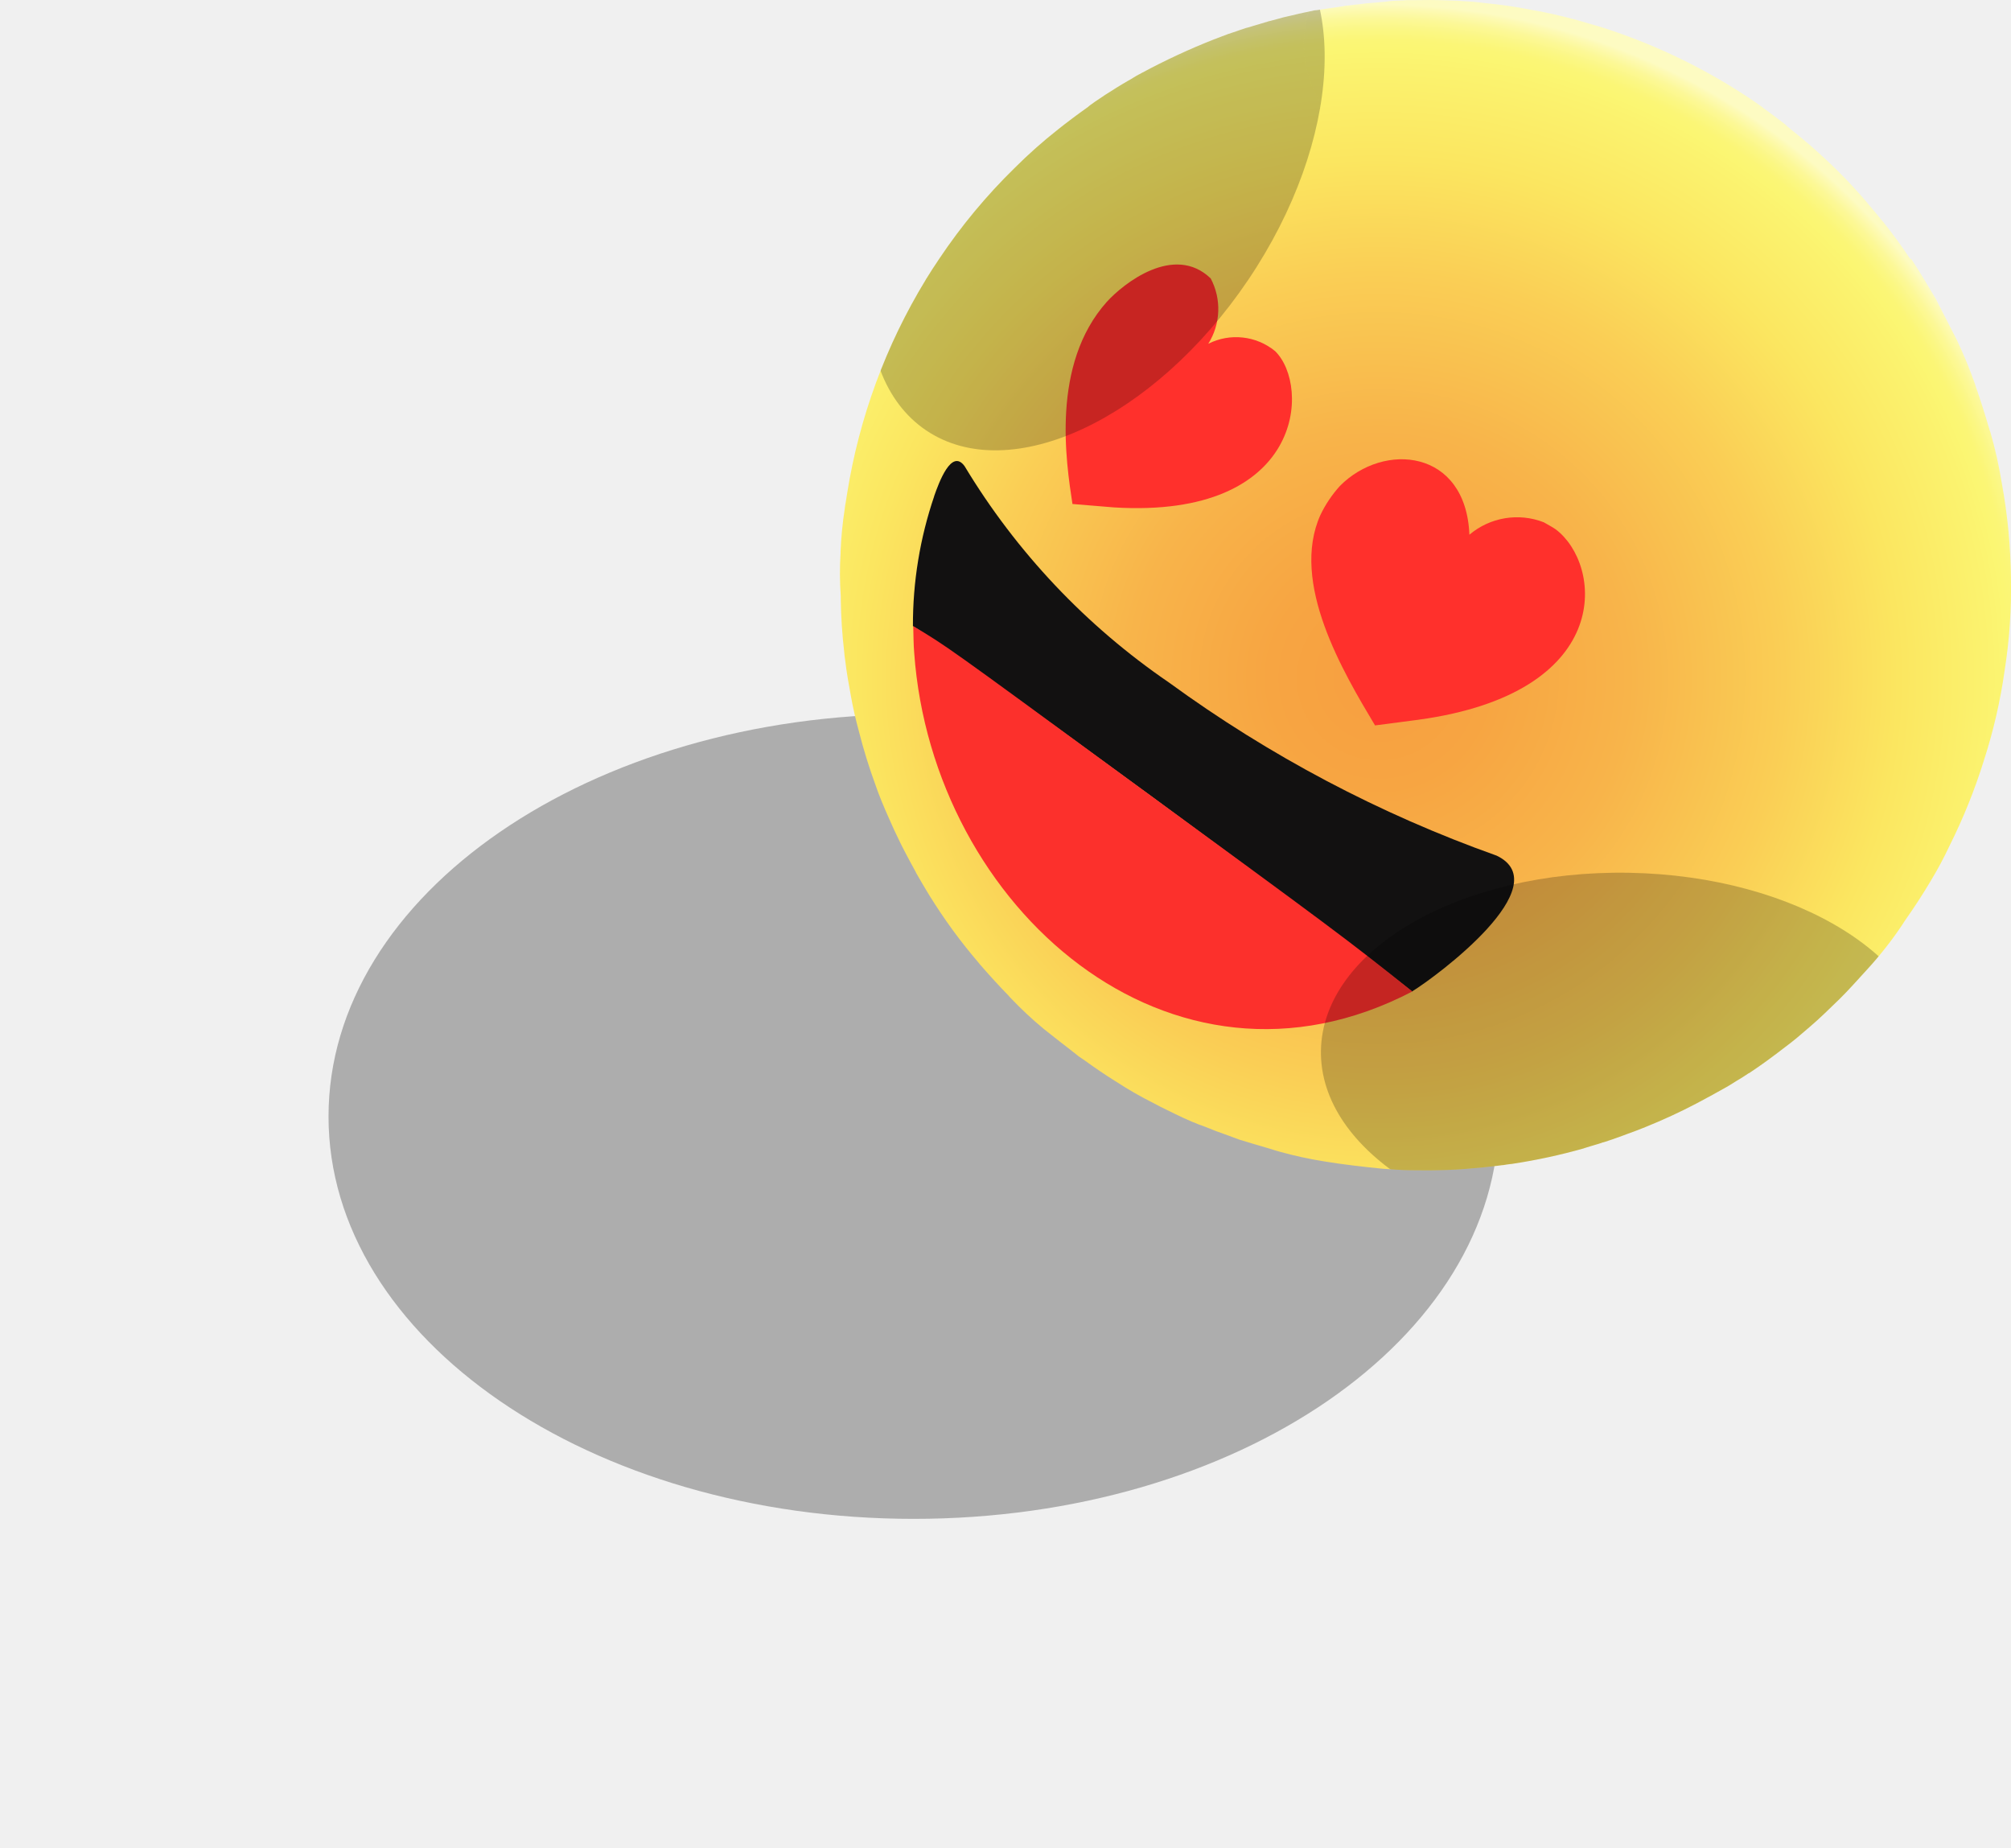
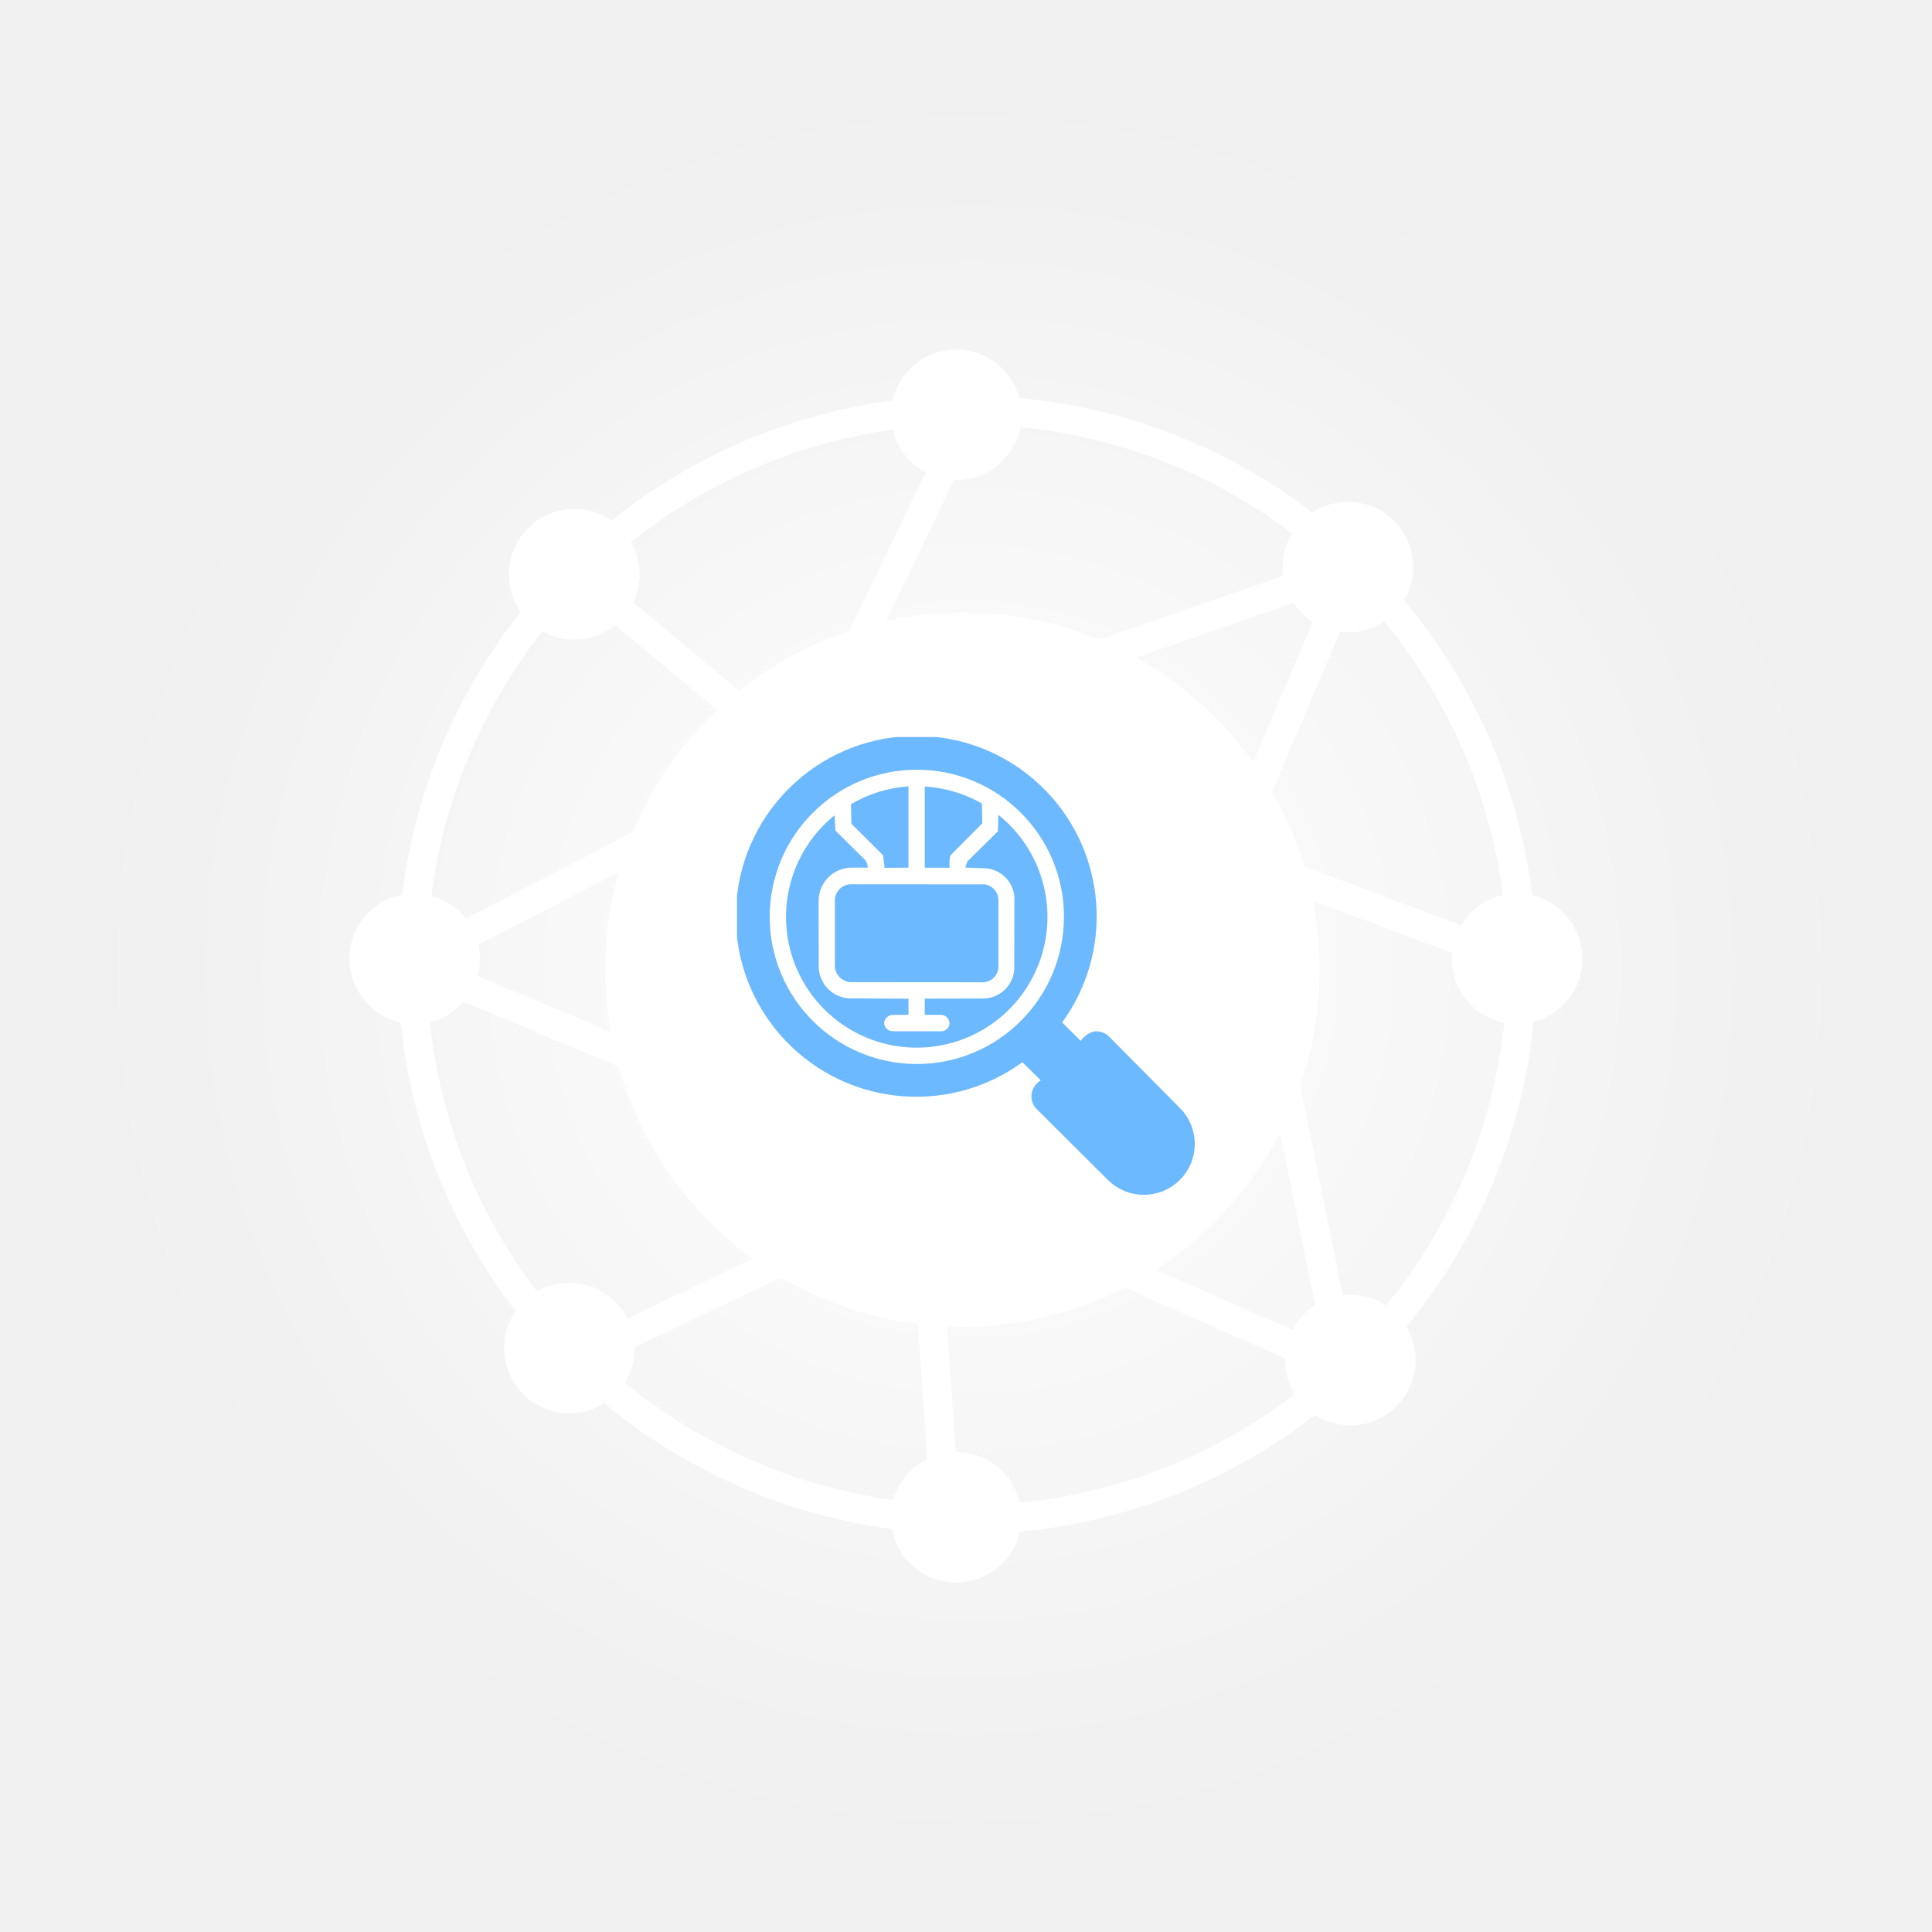
- <svg xmlns="http://www.w3.org/2000/svg" xmlns:xlink="http://www.w3.org/1999/xlink" width="82.478" height="75.758" viewBox="0 0 82.478 75.758">
+ <svg xmlns="http://www.w3.org/2000/svg" width="151.457" height="151.466" viewBox="0 0 151.457 151.466">
  <defs>
-     <radialGradient id="radial-gradient" cx="0.471" cy="0.58" r="0.575" gradientTransform="matrix(-0.999, -0.004, -0.004, 1, 0.933, 0.001)" gradientUnits="objectBoundingBox">
-       <stop offset="0" stop-color="#f79f40" />
-       <stop offset="0.163" stop-color="#f7a542" />
-       <stop offset="0.371" stop-color="#f8b44a" />
-       <stop offset="0.601" stop-color="#face55" />
-       <stop offset="0.771" stop-color="#fbe660" />
-       <stop offset="0.91" stop-color="#fbf36f" />
-       <stop offset="0.932" stop-color="#fbf672" />
-       <stop offset="0.947" stop-color="#fbf676" />
-       <stop offset="0.962" stop-color="#fbf783" />
-       <stop offset="0.978" stop-color="#fcf897" />
-       <stop offset="0.994" stop-color="#fdfab4" />
-       <stop offset="1" stop-color="#fdfbc2" />
+     <radialGradient id="radial-gradient" cx="0.5" cy="0.5" r="0.5" gradientUnits="objectBoundingBox">
+       <stop offset="0" stop-color="#fff" />
+       <stop offset="0.866" stop-color="#fff" stop-opacity="0.078" />
+       <stop offset="1" stop-color="#fff" stop-opacity="0" />
    </radialGradient>
    <clipPath id="clip-path">
-       <path id="Trazado_116496" data-name="Trazado 116496" d="M52.65,29.84v-.06c0-.11-.03-.77-.15-1.75-.01-.09-.02-.17-.03-.26-.02-.12-.04-.25-.06-.38a23.894,23.894,0,0,0-3.15-8.77c0-.01-.01-.01-.01-.02-.17-.29-.35-.57-.54-.85h0a23.353,23.353,0,0,0-3.06-3.74,20.449,20.449,0,0,0-1.77-1.6c-.39-.32-.78-.62-1.19-.91a.265.265,0,0,1-.06-.05l-.05-.04-.21-.15c-.26-.18-.55-.37-.86-.57h0c-.01-.01-.02-.01-.03-.02-.15-.09-.3-.19-.47-.28-.07-.04-.15-.09-.22-.13s-.12-.07-.19-.11a1.092,1.092,0,0,0-.15-.08,25.413,25.413,0,0,0-2.93-1.4c-.26-.11-.47-.18-.58-.23l-.18-.07-.18-.07c-.01,0-.02-.01-.03-.01l-.04-.01-.3-.1-.04-.01c-.01,0-.03-.01-.04-.01l-.2-.07a2.759,2.759,0,0,0-.27-.08l-.23-.07c-.04-.01-.09-.03-.13-.04-.01,0-.03-.01-.04-.01s-.03-.01-.05-.01a.636.636,0,0,1-.07-.02l-.26-.07-.22-.06c-.07-.02-.14-.03-.21-.05h-.01l-.13-.03-.25-.06-.18-.04a2.049,2.049,0,0,0-.24-.05c-.01,0-.03-.01-.04-.01-.06-.01-.12-.03-.18-.04l-.11-.02-.13-.03h-.02l-.04-.01c-.02,0-.05-.01-.07-.01a1.766,1.766,0,0,1-.2-.04.6.6,0,0,0-.12-.02h0a2.068,2.068,0,0,1-.22-.04l-.19-.03c-.03-.01-.07-.01-.11-.02a.985.985,0,0,0-.17-.02,1,1,0,0,0-.16-.02l-.27-.03-.25-.03c-.03,0-.05-.01-.08-.01h-.02a1.641,1.641,0,0,0-.23-.02l-.34-.03c-.08-.01-.16-.01-.23-.02-.09-.01-.17-.01-.26-.02s-.18-.01-.27-.02A.97.97,0,0,1,29.76,7h-.37c-.48-.01-.96-.01-1.45,0-.11,0-.21,0-.31.01s-.22.01-.32.02c-.07,0-.13.01-.19.01-.16.01-.31.02-.46.04-.05,0-.11.01-.16.01-.22.02-.43.04-.64.07-.1.01-.2.02-.3.04h-.01c-.02,0-.04.01-.06.01q-.24.03-.45.06c-.11.02-.23.04-.34.05-.26.04-.47.08-.61.11-.7.14-1.38.3-2.06.5-.41.11-.77.22-1.21.38a24.021,24.021,0,0,0-5.31,2.61h0c-.17.11-.33.22-.49.33a.265.265,0,0,0-.06.05c-.28.2-.56.4-.84.61a.423.423,0,0,1-.07.05l-.02.02-.02.02c-.01.01-.02.02-.03.02s-.02.01-.03.02c-.08.06-.15.12-.23.18-.15.12-.3.24-.44.36-.08.07-.16.13-.24.2-.16.14-.32.27-.46.4l-.02.02-.02.02c-.03.03-.07.06-.1.09-.75.69-1.21,1.19-1.24,1.22-.23.25-.46.51-.69.77-.16.19-.33.38-.5.59-.01.01-.02.03-.04.04l-.03.03c-.34.42-.69.89-1.08,1.46l-.01.01-.01.01c-.01.01-.01.02-.02.02-.18.26-.36.55-.54.86-.16.26-.32.52-.46.75l-.46.88c-.15.29-.29.56-.42.82a16.758,16.758,0,0,0-.76,1.82h0v.01c-.22.6-.42,1.23-.6,1.84l-.01.02a.037.037,0,0,1-.01.03,17.968,17.968,0,0,0-.5,2.13,23.506,23.506,0,0,0-.17,7.66,22.794,22.794,0,0,0,.82,3.68,23.944,23.944,0,0,0,1.38,3.51,15.311,15.311,0,0,0,.75,1.42c.32.56.68,1.11,1.06,1.66.04.07.09.13.13.2a16,16,0,0,0,1.39,1.8c.34.37.78.88,1.14,1.24s.83.82,1.22,1.15h0c.42.37.6.53.99.83q.72.585,1.47,1.08h.01c.16.11.32.22.49.32.19.12.38.24.55.34.09.05.22.13.36.21a.573.573,0,0,1,.07.04c.15.09.33.18.52.29.04.02.09.05.13.07a22.789,22.789,0,0,0,2.12,1c.18.07.42.17.7.28l.24.09.42.15.3.1.11.03c.01,0,.01,0,.02.01l.16.05a2.759,2.759,0,0,0,.27.08l.26.08c.01,0,.02,0,.02.01a22.1,22.1,0,0,0,2.96.66l.09.01c.08.01.17.03.27.04h.03l.23.03.53.06c.24.03.56.05.79.07s.49.03.74.04h.02c.13.01.25.01.37.01.33.01.77,0,1.1.01s.79-.03,1.13-.05c.72-.06,1.68-.17,2.39-.28a18.747,18.747,0,0,0,1.84-.38c.14-.04.28-.08.43-.12.43-.12.87-.25,1.24-.36l.43-.16c.35-.12.69-.25,1.03-.38l.17-.06c.4-.15.89-.38,1.32-.59.19-.09.37-.18.55-.28a15.71,15.71,0,0,0,1.56-.88c.02-.01.03-.02.05-.03.41-.26.82-.52,1.22-.81.09-.06.18-.12.26-.17l.44-.34c.12-.09.23-.18.35-.27l.66-.52a14.289,14.289,0,0,0,1.37-1.26l.03-.03.07-.07c.35-.35.74-.77,1.2-1.29a.138.138,0,0,0,.03-.04h0a20.958,20.958,0,0,0,2.02-2.71c.01-.01.01-.02.02-.03.19-.3.38-.61.57-.95v-.01h0c.08-.14.16-.29.24-.44.11-.2.22-.41.31-.59l.09-.18c.16-.32.31-.65.47-.99.21-.47.41-.94.56-1.36h0c.26-.7.5-1.44.71-2.23.13-.48.25-.96.33-1.41.1-.48.18-.98.25-1.5.02-.12.03-.23.05-.34.08-.69.14-1.41.16-2.14v-.13C52.68,31.04,52.68,30.45,52.65,29.84Z" transform="translate(-4.654 -6.992)" />
+       <rect id="Rectángulo_454829" data-name="Rectángulo 454829" width="96.667" height="96.667" fill="none" />
    </clipPath>
-     <linearGradient id="linear-gradient" x1="-0.166" y1="-323.933" x2="-1.166" y2="-323.933" gradientUnits="objectBoundingBox">
-       <stop offset="0" stop-color="#19b79c" />
-       <stop offset="0.405" stop-color="#1dbb9e" />
-       <stop offset="0.825" stop-color="#2ac8a3" />
-       <stop offset="0.997" stop-color="#31cfa6" />
-     </linearGradient>
-     <linearGradient id="linear-gradient-2" x1="-2.106" y1="-363.238" x2="-3.08" y2="-363.238" xlink:href="#linear-gradient" />
    <clipPath id="clip-path-2">
-       <path id="Trazado_116504" data-name="Trazado 116504" d="M4.652,29.65v-.06a15.757,15.757,0,0,1,.17-1.74,2.335,2.335,0,0,1,.04-.26c.02-.12.04-.25.06-.38a24.088,24.088,0,0,1,3.22-8.75c0-.01.01-.01.01-.02.18-.29.36-.57.55-.85h0a23.39,23.39,0,0,1,3.09-3.72,20.134,20.134,0,0,1,1.78-1.58q.585-.465,1.2-.9a.265.265,0,0,0,.06-.05l.05-.04.21-.15c.26-.18.55-.37.86-.56h0c.01-.01.02-.01.03-.02.15-.09.31-.19.47-.28a2.53,2.53,0,0,0,.22-.13c.06-.04.12-.07.19-.11.05-.03.1-.05.15-.08a27.308,27.308,0,0,1,2.95-1.37c.26-.1.47-.18.58-.22l.18-.06.18-.06c.01,0,.02-.01.03-.01l.05-.02.3-.1.04-.01c.01,0,.03-.01.04-.01l.2-.06c.08-.02.19-.06.27-.08l.23-.07a.647.647,0,0,0,.13-.04c.01,0,.03-.01.04-.01s.03-.01.05-.01a.637.637,0,0,0,.07-.02l.26-.07.22-.06c.07-.02.14-.03.21-.05h.01l.13-.03c.08-.02.18-.04.25-.06l.18-.04c.08-.02.16-.03.24-.05.01,0,.03-.01.04-.01a1.163,1.163,0,0,0,.18-.04l.11-.01.13-.02h.02l.04-.01c.02,0,.05-.01.07-.01l.2-.03c.04-.01.09-.01.13-.02h0l.22-.03.19-.03a.516.516,0,0,0,.11-.02.985.985,0,0,1,.17-.02c.06-.01.11-.01.16-.02l.27-.03.25-.03c.03,0,.05-.01.08-.01h.02c.07-.01.15-.01.23-.02l.34-.03c.08-.01.16-.01.23-.02a1.569,1.569,0,0,1,.24-.03,2.437,2.437,0,0,1,.27-.01.86.86,0,0,1,.16-.01l.15-.01h.24c.49-.01.97-.01,1.45.01.11,0,.21.01.31.01s.22.01.32.02c.07,0,.13.01.19.01.16.01.31.02.46.04.05.01.11.01.16.02.22.02.43.05.64.07.1.01.2.03.3.04h.01c.02,0,.04.01.06.01.16.02.31.05.45.07l.34.06c.26.05.47.09.6.11.69.14,1.38.31,2.06.52.41.11.76.23,1.21.39a24.178,24.178,0,0,1,5.28,2.65h0c.16.11.33.22.49.34a.265.265,0,0,1,.06.05c.28.2.56.41.83.62a.424.424,0,0,0,.07.05l.02.02.02.02.03.03c.01.01.02.01.02.02.08.06.15.12.22.18.15.12.3.24.44.36.08.07.16.14.24.2.16.14.31.28.46.41l.02.02.02.02c.03.03.07.06.1.09.75.69,1.2,1.2,1.23,1.23.23.25.46.51.68.78.16.19.32.38.49.59.01.01.02.03.04.04l.02.03c.33.42.69.89,1.07,1.47l.04.01.01.01c.01.01.01.02.02.02.17.26.36.56.54.86.16.26.31.53.45.75l.45.88c.15.29.29.56.42.82a18.431,18.431,0,0,1,.75,1.83h0v.01c.21.6.41,1.23.59,1.85l.01.02a.037.037,0,0,0,.01.03,17.59,17.59,0,0,1,.48,2.14,22.71,22.71,0,0,1,.37,3.87,21.465,21.465,0,0,1-.26,3.8,21.96,21.96,0,0,1-.85,3.68,23.286,23.286,0,0,1-1.41,3.5,15.244,15.244,0,0,1-.76,1.42c-.33.56-.69,1.11-1.07,1.65-.04.07-.09.13-.13.2a15.2,15.2,0,0,1-1.41,1.79c-.34.37-.79.88-1.15,1.23s-.84.82-1.22,1.14h0c-.43.37-.6.52-1,.82-.49.38-.98.74-1.48,1.07H41.9c-.16.11-.32.21-.49.31-.19.12-.38.24-.55.33-.09.05-.22.12-.36.2a.574.574,0,0,0-.07.04c-.15.08-.33.18-.52.28-.04.02-.09.05-.13.07a23.108,23.108,0,0,1-2.12.98c-.18.07-.42.17-.71.27l-.24.09-.42.15-.3.1-.11.03c-.01,0-.01,0-.02.01l-.16.05c-.08.02-.19.06-.27.08l-.26.08c-.01,0-.02,0-.02.01a23.962,23.962,0,0,1-2.96.64l-.09.01c-.08.01-.17.02-.27.04H31.8l-.23.03-.53.06c-.24.02-.56.05-.79.07s-.49.03-.74.04h-.02c-.13,0-.25.01-.37.01-.33.01-.77,0-1.1,0s-.79-.04-1.13-.06c-.72-.07-1.68-.18-2.39-.3a16.281,16.281,0,0,1-1.84-.4c-.14-.04-.28-.08-.43-.13-.43-.12-.87-.26-1.24-.37l-.43-.16c-.35-.12-.69-.25-1.03-.39l-.17-.06c-.4-.15-.88-.38-1.32-.6-.19-.09-.37-.18-.55-.28a15.612,15.612,0,0,1-1.55-.89.219.219,0,0,0-.05-.03c-.41-.26-.81-.53-1.21-.82-.09-.06-.17-.12-.25-.17L14,49.97c-.12-.09-.23-.18-.35-.27l-.66-.52a15.233,15.233,0,0,1-1.36-1.27l-.03-.03-.06-.07c-.34-.35-.74-.78-1.19-1.3a.138.138,0,0,1-.03-.04h0a21.889,21.889,0,0,1-2-2.73c-.01-.01-.01-.02-.02-.03-.18-.3-.37-.61-.56-.95v-.01h0c-.08-.14-.16-.29-.24-.44-.11-.21-.22-.41-.31-.59l-.09-.18c-.16-.32-.31-.65-.46-.99-.21-.47-.41-.95-.55-1.36h0a22.441,22.441,0,0,1-.69-2.23c-.13-.48-.24-.96-.32-1.41-.09-.49-.18-.98-.24-1.5-.02-.12-.03-.23-.04-.34a21.166,21.166,0,0,1-.14-2.14v-.13A13.347,13.347,0,0,1,4.652,29.65Z" transform="translate(-4.627 -6.983)" fill="url(#radial-gradient)" />
+       <rect id="Rectángulo_454808" data-name="Rectángulo 454808" width="151.457" height="151.466" fill="none" />
+     </clipPath>
+     <clipPath id="clip-path-3">
+       <rect id="Rectángulo_461142" data-name="Rectángulo 461142" width="35.905" height="35.901" fill="#6cb9ff" />
    </clipPath>
  </defs>
-   <g id="Grupo_157926" data-name="Grupo 157926" transform="translate(13.474)">
-     <ellipse id="Elipse_4737" data-name="Elipse 4737" cx="24" cy="16.5" rx="24" ry="16.5" transform="translate(0 29.284)" fill="#0b0b0b" opacity="0.292" style="mix-blend-mode: multiply;isolation: isolate" />
-     <path id="Trazado_116493" data-name="Trazado 116493" d="M4.652,29.65v-.06a15.757,15.757,0,0,1,.17-1.74,2.335,2.335,0,0,1,.04-.26c.02-.12.04-.25.06-.38a24.088,24.088,0,0,1,3.22-8.75c0-.01.01-.01.01-.02.18-.29.36-.57.55-.85h0a23.39,23.39,0,0,1,3.09-3.72,20.134,20.134,0,0,1,1.78-1.58q.585-.465,1.2-.9a.265.265,0,0,0,.06-.05l.05-.04.21-.15c.26-.18.55-.37.86-.56h0c.01-.01.02-.01.03-.02.15-.09.31-.19.47-.28a2.53,2.53,0,0,0,.22-.13c.06-.04.12-.07.19-.11.05-.03.1-.05.15-.08a27.308,27.308,0,0,1,2.95-1.37c.26-.1.47-.18.58-.22l.18-.06.18-.06c.01,0,.02-.01.03-.01l.05-.02.3-.1.04-.01c.01,0,.03-.01.04-.01l.2-.06c.08-.02.19-.06.27-.08l.23-.07a.647.647,0,0,0,.13-.04c.01,0,.03-.01.04-.01s.03-.01.05-.01a.637.637,0,0,0,.07-.02l.26-.07.22-.06c.07-.02.14-.03.21-.05h.01l.13-.03c.08-.02.18-.04.25-.06l.18-.04c.08-.02.16-.03.24-.05.01,0,.03-.01.04-.01a1.163,1.163,0,0,0,.18-.04l.11-.01.13-.02h.02l.04-.01c.02,0,.05-.01.07-.01l.2-.03c.04-.01.09-.01.13-.02h0l.22-.03.19-.03a.516.516,0,0,0,.11-.02.985.985,0,0,1,.17-.02c.06-.01.11-.01.16-.02l.27-.03.25-.03c.03,0,.05-.01.08-.01h.02c.07-.01.15-.01.23-.02l.34-.03c.08-.01.16-.01.23-.02a1.569,1.569,0,0,1,.24-.03,2.437,2.437,0,0,1,.27-.01.86.86,0,0,1,.16-.01l.15-.01h.24c.49-.01.97-.01,1.45.01.11,0,.21.01.31.01s.22.01.32.02c.07,0,.13.01.19.01.16.01.31.02.46.04.05.01.11.01.16.02.22.02.43.05.64.07.1.01.2.03.3.04h.01c.02,0,.04.01.06.01.16.02.31.05.45.07l.34.06c.26.05.47.09.6.11.69.14,1.38.31,2.06.52.41.11.76.23,1.21.39a24.178,24.178,0,0,1,5.28,2.65h0c.16.11.33.22.49.34a.265.265,0,0,1,.06.05c.28.2.56.41.83.62a.424.424,0,0,0,.07.05l.02.02.02.02.03.03c.01.01.02.01.02.02.08.06.15.12.22.18.15.12.3.24.44.36.08.07.16.14.24.2.16.14.31.28.46.41l.02.02.02.02c.03.03.07.06.1.09.75.69,1.2,1.2,1.23,1.23.23.25.46.51.68.78.16.19.32.38.49.59.01.01.02.03.04.04l.02.03c.33.42.69.89,1.07,1.47l.04.01.01.01c.01.01.01.02.02.02.17.26.36.56.54.86.16.26.31.53.45.75l.45.88c.15.29.29.56.42.82a18.431,18.431,0,0,1,.75,1.83h0v.01c.21.6.41,1.23.59,1.85l.01.02a.037.037,0,0,0,.01.03,17.59,17.59,0,0,1,.48,2.14,22.71,22.71,0,0,1,.37,3.87,21.465,21.465,0,0,1-.26,3.8,21.96,21.96,0,0,1-.85,3.68,23.286,23.286,0,0,1-1.41,3.5,15.244,15.244,0,0,1-.76,1.42c-.33.56-.69,1.11-1.07,1.65-.04.07-.09.13-.13.2a15.2,15.2,0,0,1-1.41,1.79c-.34.37-.79.88-1.15,1.23s-.84.82-1.22,1.14h0c-.43.37-.6.52-1,.82-.49.38-.98.74-1.48,1.07H41.9c-.16.11-.32.21-.49.31-.19.12-.38.24-.55.33-.09.05-.22.12-.36.2a.574.574,0,0,0-.07.04c-.15.08-.33.18-.52.28-.04.02-.09.05-.13.07a23.108,23.108,0,0,1-2.12.98c-.18.07-.42.17-.71.27l-.24.09-.42.15-.3.1-.11.03c-.01,0-.01,0-.02.01l-.16.05c-.08.02-.19.06-.27.08l-.26.08c-.01,0-.02,0-.02.01a23.962,23.962,0,0,1-2.96.64l-.09.01c-.08.01-.17.02-.27.04H31.8l-.23.03-.53.06c-.24.02-.56.05-.79.07s-.49.03-.74.04h-.02c-.13,0-.25.01-.37.01-.33.01-.77,0-1.1,0s-.79-.04-1.13-.06c-.72-.07-1.68-.18-2.39-.3a16.281,16.281,0,0,1-1.84-.4c-.14-.04-.28-.08-.43-.13-.43-.12-.87-.26-1.24-.37l-.43-.16c-.35-.12-.69-.25-1.03-.39l-.17-.06c-.4-.15-.88-.38-1.32-.6-.19-.09-.37-.18-.55-.28a15.612,15.612,0,0,1-1.55-.89.219.219,0,0,0-.05-.03c-.41-.26-.81-.53-1.21-.82-.09-.06-.17-.12-.25-.17L14,49.97c-.12-.09-.23-.18-.35-.27l-.66-.52a15.233,15.233,0,0,1-1.36-1.27l-.03-.03-.06-.07c-.34-.35-.74-.78-1.19-1.3a.138.138,0,0,1-.03-.04h0a21.889,21.889,0,0,1-2-2.73c-.01-.01-.01-.02-.02-.03-.18-.3-.37-.61-.56-.95v-.01h0c-.08-.14-.16-.29-.24-.44-.11-.21-.22-.41-.31-.59l-.09-.18c-.16-.32-.31-.65-.46-.99-.21-.47-.41-.95-.55-1.36h0a22.441,22.441,0,0,1-.69-2.23c-.13-.48-.24-.96-.32-1.41-.09-.49-.18-.98-.24-1.5-.02-.12-.03-.23-.04-.34a21.166,21.166,0,0,1-.14-2.14v-.13A13.347,13.347,0,0,1,4.652,29.65Z" transform="translate(16.349 -6.983)" fill="url(#radial-gradient)" />
-     <g id="Grupo_86225" data-name="Grupo 86225" transform="translate(20.955 0.009)" clip-path="url(#clip-path)">
-       <path id="Trazado_116494" data-name="Trazado 116494" d="M50.67,21.64a4.37,4.37,0,0,1,.18-.46C50.8,21.33,50.74,21.48,50.67,21.64Z" transform="translate(-48.844 -6.992)" fill="url(#linear-gradient)" />
-       <path id="Trazado_116495" data-name="Trazado 116495" d="M4.7,34.92c.03-.14.05-.28.08-.41C4.75,34.65,4.73,34.79,4.7,34.92Z" transform="translate(43.196 -6.992)" fill="url(#linear-gradient-2)" />
-     </g>
-     <path id="Trazado_116497" data-name="Trazado 116497" d="M25.873,27.33A16.375,16.375,0,0,0,25,32.66c2.26,1.39,16.97,12.2,20.47,14.98,1.03-.63,6.02-4.35,3.47-5.57a52.925,52.925,0,0,1-13.44-7.1,28.664,28.664,0,0,1-8.38-8.87c-.54-.75-1.06.69-1.25,1.23" transform="translate(-1.032 -6.983)" fill="#121111" />
-     <path id="Trazado_116499" data-name="Trazado 116499" d="M29.22,33.76c.75,10.43,10.52,19.05,20.43,13.88-2.65-2.12-3.33-2.62-11.66-8.71-7.45-5.46-7.45-5.46-8.81-6.27.01.33.01.77.04,1.1" transform="translate(-5.199 -6.983)" fill="#fc302c" />
-     <g id="Grupo_86231" data-name="Grupo 86231" transform="translate(40.307 18.833)">
-       <path id="Trazado_116501" data-name="Trazado 116501" d="M22.473,28.1c-1.25,2.78.93,6.44,2.24,8.63.65-.09,1.52-.19,2.17-.29,7.67-1.22,7.14-6.32,5.24-7.75-.14-.1-.34-.2-.49-.29a3.024,3.024,0,0,0-3.05.51c-.14-3.51-3.51-3.82-5.31-2a4.969,4.969,0,0,0-.8,1.19" transform="translate(-22.099 -25.816)" fill="#ff302c" />
-     </g>
-     <g id="Grupo_86232" data-name="Grupo 86232" transform="translate(30.232 10.846)">
-       <path id="Trazado_116503" data-name="Trazado 116503" d="M35.806,19.36c-2.3,2.57-1.67,6.58-1.41,8.29.51.04,1.19.1,1.7.14,7.78.48,8.08-4.98,6.61-6.41a2.529,2.529,0,0,0-2.74-.3,2.679,2.679,0,0,0,.1-2.68c-1.5-1.44-3.58.21-4.26.96" transform="translate(-34.117 -17.829)" fill="#ff302c" />
-     </g>
-     <g id="Enmascarar_grupo_59" data-name="Enmascarar grupo 59" transform="translate(20.976 0)" clip-path="url(#clip-path-2)">
-       <g id="Grupo_86233" data-name="Grupo 86233" transform="translate(-2.683 -7.272)" opacity="0.561" style="mix-blend-mode: multiply;isolation: isolate">
-         <g id="Grupo_86230" data-name="Grupo 86230" transform="translate(0)">
-           <ellipse id="Elipse_4734" data-name="Elipse 4734" cx="12.5" cy="7.5" rx="12.5" ry="7.5" transform="translate(21.707 1.557)" fill="#fff" opacity="0.743" />
-           <ellipse id="Elipse_4735" data-name="Elipse 4735" cx="12.5" cy="7.5" rx="12.5" ry="7.5" transform="translate(26.415 8.388) rotate(124)" opacity="0.387" />
-           <ellipse id="Elipse_4736" data-name="Elipse 4736" cx="12.5" cy="7.5" rx="12.5" ry="7.5" transform="matrix(-1, -0.017, 0.017, -1, 47.282, 58.274)" opacity="0.387" />
+   <g id="Grupo_1212218" data-name="Grupo 1212218" transform="translate(13073 12011)">
+     <circle id="Elipse_13694" data-name="Elipse 13694" cx="71" cy="71" r="71" transform="translate(-13068 -12006)" fill="url(#radial-gradient)" />
+     <g id="Grupo_1184530" data-name="Grupo 1184530" transform="translate(-14255.376 -12499.983)">
+       <g id="Grupo_1177593" data-name="Grupo 1177593" transform="translate(297.438 346.529)">
+         <g id="Grupo_1177591" data-name="Grupo 1177591">
+           <g id="Grupo_1177589" data-name="Grupo 1177589" transform="translate(912.333 169.854)">
+             <g id="Grupo_1177587" data-name="Grupo 1177587" transform="translate(0 0)" clip-path="url(#clip-path)">
+               <path id="Trazado_997422" data-name="Trazado 997422" d="M92.72,42.786A44.443,44.443,0,0,0,82.681,19.659a5.111,5.111,0,0,0-7.192-6.886A44.377,44.377,0,0,0,52.514,3.8a5.112,5.112,0,0,0-9.929.2A44.438,44.438,0,0,0,20.54,13.422a5.114,5.114,0,0,0-7.1,7.146,44.4,44.4,0,0,0-9.3,22.175,5.116,5.116,0,0,0-.122,10.019,44.388,44.388,0,0,0,9.011,22.624,5.113,5.113,0,0,0,6.947,7.22,44.435,44.435,0,0,0,22.568,9.871,5.114,5.114,0,0,0,10.019.2,44.4,44.4,0,0,0,23.144-9.143,5.112,5.112,0,0,0,7.156-6.921,44.454,44.454,0,0,0,9.978-23.9,5.114,5.114,0,0,0-.12-9.927M78.281,22.177a5.085,5.085,0,0,0,2.832-.857,42.2,42.2,0,0,1,9.314,21.453,5.121,5.121,0,0,0-3.268,2.367l-13.07-4.9c.01-.143.02-.288.02-.436a5.114,5.114,0,0,0-2.166-4.179l5.717-13.488a5.54,5.54,0,0,0,.62.041m-2.763-.814-5.681,13.4A5.061,5.061,0,0,0,64.2,38.015L40.559,32.568a4.975,4.975,0,0,0-.107-1.018L74,19.866a5.13,5.13,0,0,0,1.513,1.5M47.575,10.235A5.118,5.118,0,0,0,52.6,6.085a42.135,42.135,0,0,1,21.3,8.332,5.089,5.089,0,0,0-.74,2.643,5.372,5.372,0,0,0,.048.676L39.49,29.476a5.133,5.133,0,0,0-.926-.926l8.845-18.323c.056,0,.11.008.166.008M42.6,6.286a5.119,5.119,0,0,0,2.574,3.35L36.5,27.594a5.132,5.132,0,0,0-1.056-.11,5.08,5.08,0,0,0-2.916.916L22.249,19.815a5.087,5.087,0,0,0-.173-4.709A42.168,42.168,0,0,1,42.6,6.286M10.11,46.654,31.369,35.689A5.1,5.1,0,0,0,35.4,37.717l7.286,23.29a5.2,5.2,0,0,0-1.128,1.248L10.047,49.123a5.083,5.083,0,0,0,.189-1.357,5.143,5.143,0,0,0-.125-1.112m5.021-24.56a5.114,5.114,0,0,0,5.712-.487l10.149,8.475a5.1,5.1,0,0,0-.564,3.536L9.133,44.6a5.116,5.116,0,0,0-2.709-1.776,42.149,42.149,0,0,1,8.707-20.728m2.117,51.07a5.1,5.1,0,0,0-2.541.679,42.112,42.112,0,0,1-8.4-21.1,5.122,5.122,0,0,0,2.656-1.6L40.791,64.4a5.487,5.487,0,0,0-.041.615,5.117,5.117,0,0,0,.306,1.73L21.808,75.964a5.117,5.117,0,0,0-4.559-2.8M42.643,90.2a42.21,42.21,0,0,1-21.057-9.212,5.064,5.064,0,0,0,.781-2.7l0-.059,19.93-9.552a5.118,5.118,0,0,0,1.806,1.14l1.194,17.162A5.117,5.117,0,0,0,42.643,90.2m2.12-30.178-7.131-22.8a5.125,5.125,0,0,0,2.431-2.431L63.9,40.278a5.087,5.087,0,0,0,.814,2.327L48.365,60.547a5.054,5.054,0,0,0-3.6-.528M52.557,90.4a5.116,5.116,0,0,0-4.982-3.965l-.038,0L46.4,70.1a5.108,5.108,0,0,0,3.128-1.518L73.359,79.1c0,.046-.008.087-.008.133a5.092,5.092,0,0,0,.758,2.669,42.132,42.132,0,0,1-21.552,8.5M73.933,76.865,50.723,66.624a5.087,5.087,0,0,0-.671-4.551l16.3-17.891a5.087,5.087,0,0,0,2.64.74,5.635,5.635,0,0,0,.628-.041l6.092,30.043a5.106,5.106,0,0,0-1.778,1.941m7.342-1.913a5.087,5.087,0,0,0-3.4-.8L71.78,44.092a5.138,5.138,0,0,0,1.612-1.684l13.062,4.9a4.535,4.535,0,0,0-.023.459,5.116,5.116,0,0,0,4.113,5.016,42.167,42.167,0,0,1-9.268,22.17" transform="translate(0 0.001)" fill="#fff" />
+             </g>
+           </g>
+         </g>
+       </g>
+       <circle id="Elipse_13615" data-name="Elipse 13615" cx="28" cy="28" r="28" transform="translate(1229.833 537)" fill="#fff" />
+       <g id="Grupo_1212219" data-name="Grupo 1212219" transform="translate(1240.152 546.766)">
+         <g id="Grupo_1211734" data-name="Grupo 1211734" clip-path="url(#clip-path-3)">
+           <path id="Trazado_1275212" data-name="Trazado 1275212" d="M29.134,34.779,23.4,29.069a1.44,1.44,0,0,1,.421-2.149l-1.443-1.426a14.146,14.146,0,1,1,3.118-3.119l1.452,1.446a1.932,1.932,0,0,1,1.035-.738,1.4,1.4,0,0,1,1.154.368l5.725,5.774a3.99,3.99,0,0,1-5.723,5.554m-3.5-20.68A11.536,11.536,0,1,0,14.1,25.634,11.536,11.536,0,0,0,25.634,14.1" transform="translate(0.001 0)" fill="#6cb9ff" />
+           <path id="Trazado_1275213" data-name="Trazado 1275213" d="M44.841,68.827a.656.656,0,0,0,.707-.644.685.685,0,0,0-.651-.643H43.6l0-1.273,4.592-.009a2.45,2.45,0,0,0,2.426-2.251l.012-5.661a2.437,2.437,0,0,0-2.338-2.3l-1.508-.05.156-.481,2.394-2.364.038-1.291a10.248,10.248,0,1,1-12.835.03l.058,1.2L38.928,55.4a1.139,1.139,0,0,1,.211.6l-1.2,0A2.6,2.6,0,0,0,35.28,58.6l.008,5.164A2.519,2.519,0,0,0,37.7,66.247l4.627.025v1.263l-1.336.013a.737.737,0,0,0-.577.625.68.68,0,0,0,.7.653Z" transform="translate(-28.878 -45.76)" fill="#6cb9ff" />
+           <path id="Trazado_1275214" data-name="Trazado 1275214" d="M76.993,105.892l-10.517-.008a1.326,1.326,0,0,1-1.162-1.216V99.391A1.282,1.282,0,0,1,66.6,98.208l10.446.008a1.248,1.248,0,0,1,1.088,1.148l0,5.308a1.238,1.238,0,0,1-1.142,1.22" transform="translate(-57.637 -86.666)" fill="#6cb9ff" />
+           <path id="Trazado_1275215" data-name="Trazado 1275215" d="M127.345,38.349c-.157.159-.121.76-.108,1.016l-1.95,0V32.994a10.386,10.386,0,0,1,4.48,1.332l.029,1.552Z" transform="translate(-110.561 -29.116)" fill="#6cb9ff" />
+           <path id="Trazado_1275216" data-name="Trazado 1275216" d="M78.712,39.309l-.111-.977L76.109,35.85l-.029-1.531a10.209,10.209,0,0,1,4.505-1.4l0,6.374Z" transform="translate(-67.138 -29.053)" fill="#6cb9ff" />
        </g>
      </g>
    </g>
  </g>
</svg>
